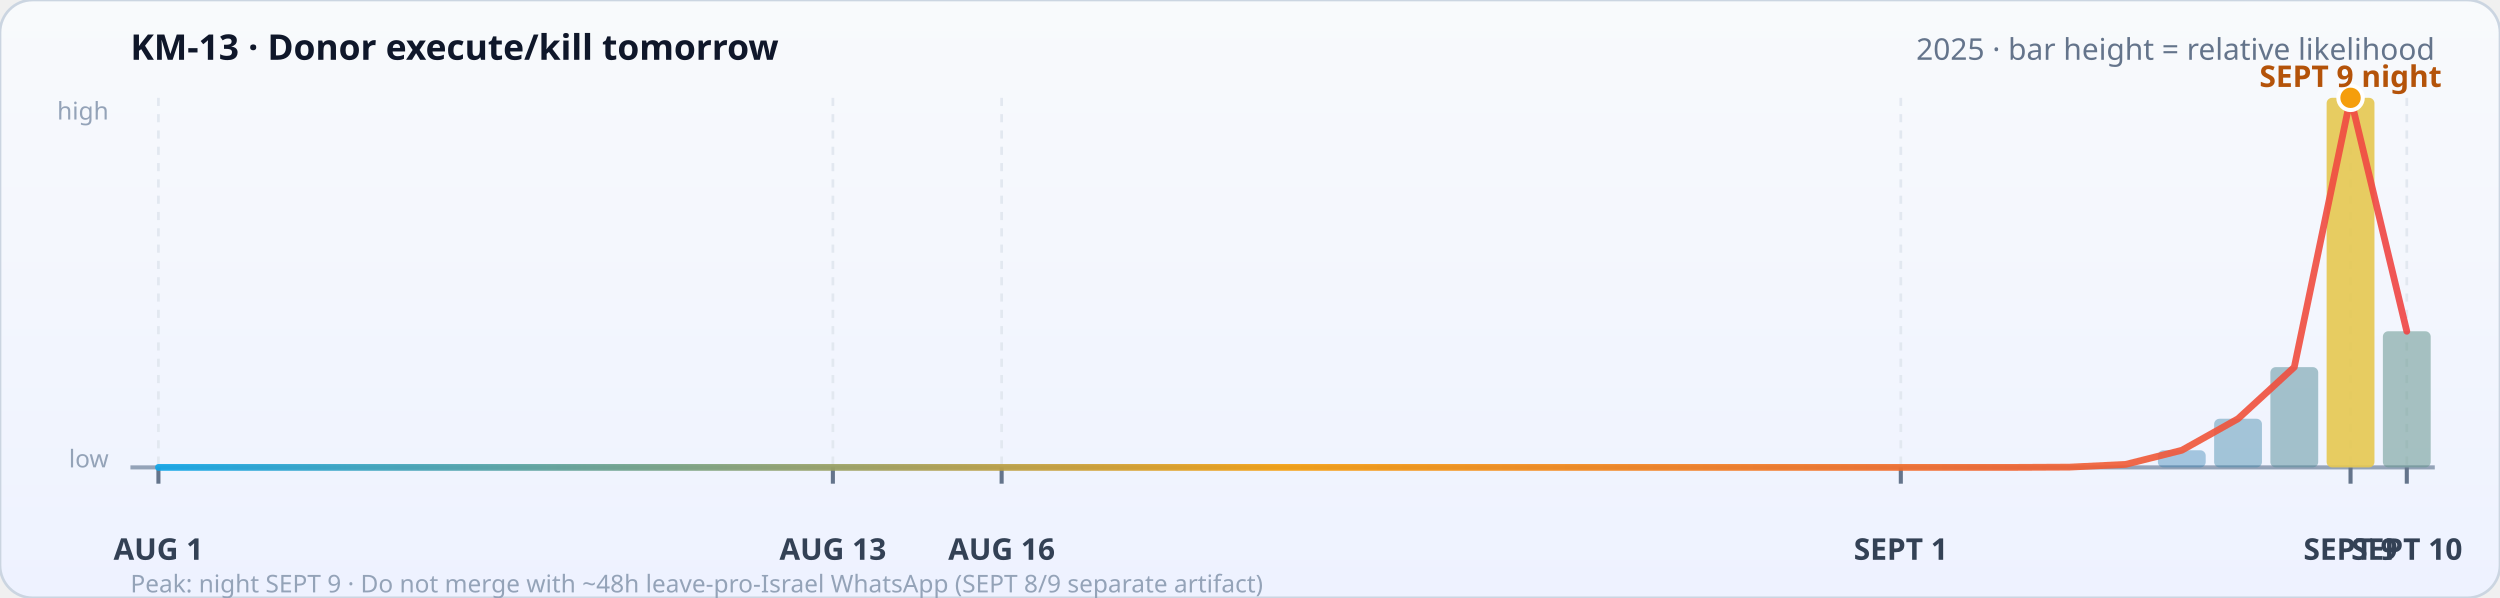
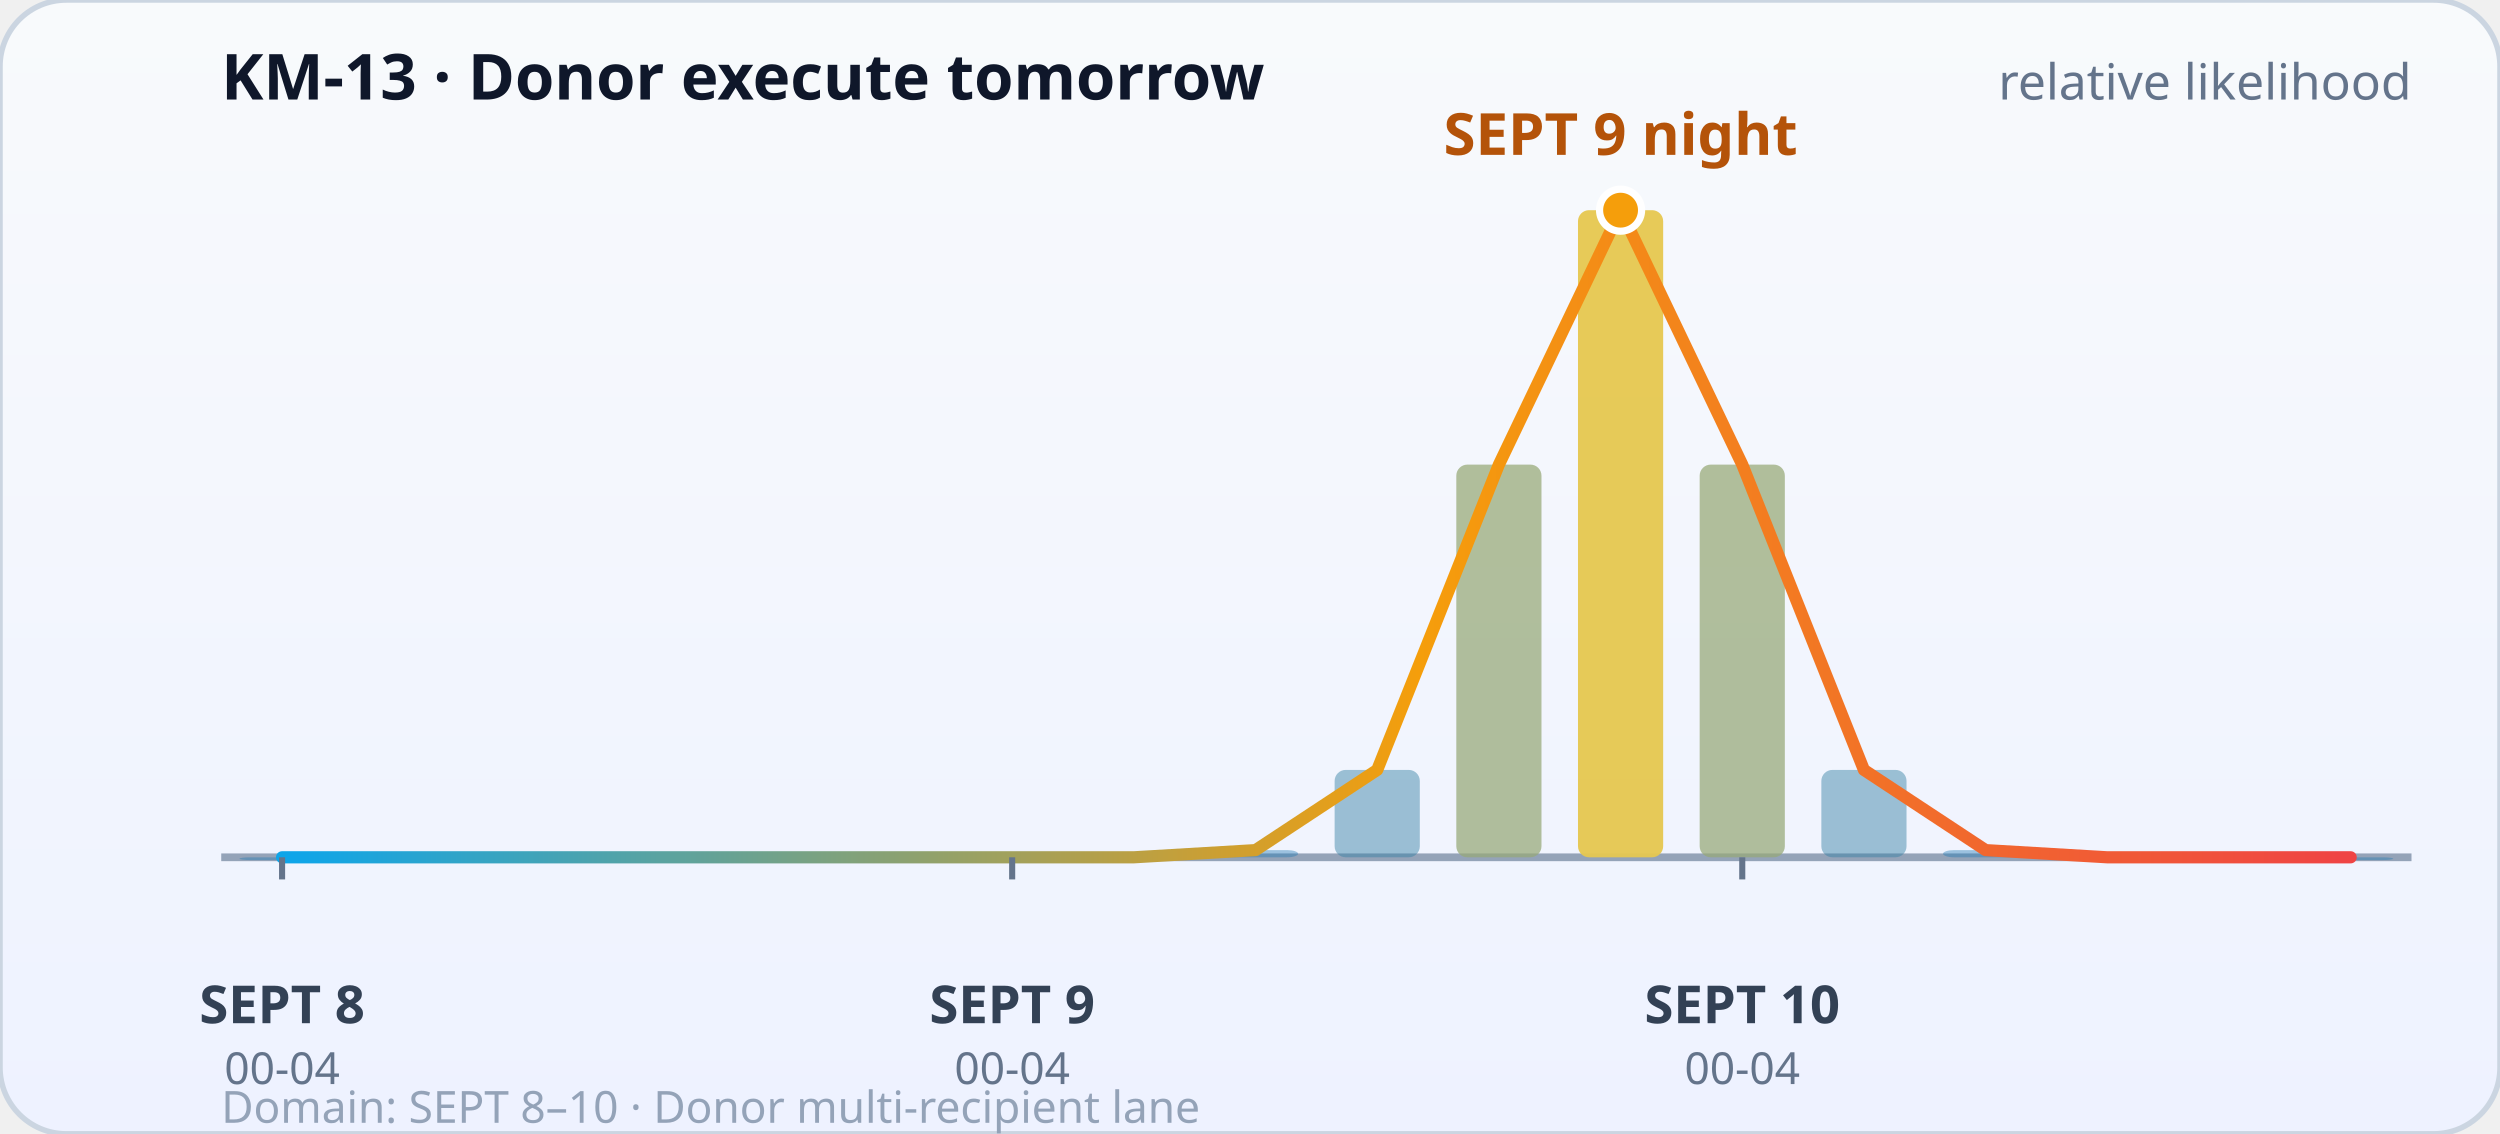
- <svg xmlns="http://www.w3.org/2000/svg" viewBox="0 0 920 220" width="100%" role="img" aria-label="KM-13 · Donor execute/kill tomorrow likelihood timeline">
+ <svg xmlns="http://www.w3.org/2000/svg" viewBox="0 0 452 205" width="452" height="205" role="img" aria-label="KM-13 · Donor execute tomorrow">
  <defs>
-     <linearGradient id="bg13" x1="0" y1="0" x2="0" y2="1">
+     <linearGradient id="bgKM13Donore" x1="0" y1="0" x2="0" y2="1">
      <stop offset="0%" stop-color="#f8fafc" />
      <stop offset="100%" stop-color="#eef2ff" />
    </linearGradient>
-     <linearGradient id="curve13" x1="0" y1="0" x2="1" y2="0">
+     <linearGradient id="cvKM13Donore" x1="0" y1="0" x2="1" y2="0">
      <stop offset="0%" stop-color="#0ea5e9" />
-       <stop offset="50%" stop-color="#f59e0b" />
+       <stop offset="55%" stop-color="#f59e0b" />
      <stop offset="100%" stop-color="#ef4444" />
    </linearGradient>
  </defs>
-   <rect width="920" height="220" rx="12" fill="url(#bg13)" stroke="#cbd5e1" stroke-width="1" />
-   <text x="48" y="22" font-family="system-ui,Segoe UI,sans-serif" font-size="13" font-weight="700" fill="#0f172a">KM-13 · Donor execute/kill tomorrow</text>
-   <text x="896" y="22" text-anchor="end" font-family="system-ui,Segoe UI,sans-serif" font-size="11" fill="#64748b">2025 · bar height = relative likelihood</text>
-   <line x1="48" y1="172" x2="896" y2="172" stroke="#94a3b8" stroke-width="1.5" />
-   <text x="40" y="44" text-anchor="end" font-family="system-ui,Segoe UI,sans-serif" font-size="9" fill="#94a3b8">high</text>
-   <text x="40" y="172" text-anchor="end" font-family="system-ui,Segoe UI,sans-serif" font-size="9" fill="#94a3b8">low</text>
-   <line x1="58.3" y1="172" x2="58.3" y2="178" stroke="#64748b" stroke-width="1.5" />
-   <text x="58.3" y="206" text-anchor="middle" font-family="system-ui,Segoe UI,sans-serif" font-size="11" font-weight="600" fill="#334155">AUG 1</text>
-   <line x1="58.3" y1="36" x2="58.3" y2="172" stroke="#e2e8f0" stroke-width="1" stroke-dasharray="3 3" />
-   <line x1="306.5" y1="172" x2="306.5" y2="178" stroke="#64748b" stroke-width="1.5" />
-   <text x="306.5" y="206" text-anchor="middle" font-family="system-ui,Segoe UI,sans-serif" font-size="11" font-weight="600" fill="#334155">AUG 13</text>
-   <line x1="306.5" y1="36" x2="306.5" y2="172" stroke="#e2e8f0" stroke-width="1" stroke-dasharray="3 3" />
-   <line x1="368.6" y1="172" x2="368.6" y2="178" stroke="#64748b" stroke-width="1.5" />
-   <text x="368.6" y="206" text-anchor="middle" font-family="system-ui,Segoe UI,sans-serif" font-size="11" font-weight="600" fill="#334155">AUG 16</text>
-   <line x1="368.6" y1="36" x2="368.6" y2="172" stroke="#e2e8f0" stroke-width="1" stroke-dasharray="3 3" />
-   <line x1="699.5" y1="172" x2="699.5" y2="178" stroke="#64748b" stroke-width="1.5" />
-   <text x="699.5" y="206" text-anchor="middle" font-family="system-ui,Segoe UI,sans-serif" font-size="11" font-weight="600" fill="#334155">SEPT 1</text>
-   <line x1="699.5" y1="36" x2="699.5" y2="172" stroke="#e2e8f0" stroke-width="1" stroke-dasharray="3 3" />
-   <line x1="865.0" y1="172" x2="865.0" y2="178" stroke="#64748b" stroke-width="1.5" />
-   <text x="865.0" y="206" text-anchor="middle" font-family="system-ui,Segoe UI,sans-serif" font-size="11" font-weight="600" fill="#334155">SEPT 9</text>
-   <line x1="865.0" y1="36" x2="865.0" y2="172" stroke="#e2e8f0" stroke-width="1" stroke-dasharray="3 3" />
-   <line x1="885.7" y1="172" x2="885.7" y2="178" stroke="#64748b" stroke-width="1.5" />
-   <text x="885.7" y="206" text-anchor="middle" font-family="system-ui,Segoe UI,sans-serif" font-size="11" font-weight="600" fill="#334155">SEPT 10</text>
-   <line x1="885.7" y1="36" x2="885.7" y2="172" stroke="#e2e8f0" stroke-width="1" stroke-dasharray="3 3" />
-   <rect x="794.1" y="165.7" width="17.6" height="6.3" rx="2" fill="rgb(39,123,175)" fill-opacity="0.38" />
-   <rect x="814.8" y="154.1" width="17.6" height="17.9" rx="2" fill="rgb(56,130,166)" fill-opacity="0.42" />
-   <rect x="835.5" y="135.1" width="17.6" height="36.9" rx="2" fill="rgb(84,141,152)" fill-opacity="0.50" />
-   <rect x="856.2" y="36.0" width="17.6" height="136.0" rx="2" fill="rgb(230,200,80)" fill-opacity="0.90" />
-   <rect x="876.9" y="121.9" width="17.6" height="50.1" rx="2" fill="rgb(103,149,143)" fill-opacity="0.55" />
-   <path d="M 58.3,172.0 L 79.0,172.0 L 99.7,172.0 L 120.4,172.0 L 141.1,172.0 L 161.8,172.0 L 182.4,172.0 L 203.1,172.0 L 223.8,172.0 L 244.5,172.0 L 265.2,172.0 L 285.9,172.0 L 306.5,172.0 L 327.2,172.0 L 347.9,172.0 L 368.6,172.0 L 389.3,172.0 L 410.0,172.0 L 430.6,172.0 L 451.3,172.0 L 472.0,172.0 L 492.7,172.0 L 513.4,172.0 L 534.0,172.0 L 554.7,172.0 L 575.4,172.0 L 596.1,172.0 L 616.8,172.0 L 637.5,172.0 L 658.1,172.0 L 678.8,172.0 L 699.5,172.0 L 720.2,172.0 L 740.9,172.0 L 761.6,171.9 L 782.2,170.9 L 802.9,165.7 L 823.6,154.1 L 844.3,135.1 L 865.0,36.0 L 885.7,121.9" fill="none" stroke="url(#curve13)" stroke-width="2.5" stroke-linecap="round" stroke-linejoin="round" opacity="0.9" />
-   <circle cx="865.0" cy="36.0" r="4.5" fill="#f59e0b" stroke="#fff" stroke-width="1.5" />
-   <text x="865.0" y="32.0" text-anchor="middle" font-family="system-ui,Segoe UI,sans-serif" font-size="11" font-weight="700" fill="#b45309">SEPT 9 night</text>
-   <text x="48" y="218" font-family="system-ui,Segoe UI,sans-serif" font-size="9" fill="#94a3b8">Peak: night SEPT 9 · Do not merge with ~48h leave-pro-Israel WhatsApp (SEPT 8/9 separate artifact)</text>
+   <rect width="452" height="205" rx="12" fill="url(#bgKM13Donore)" stroke="#cbd5e1" />
+   <text x="40" y="18" font-family="system-ui,Segoe UI,sans-serif" font-size="11.5" font-weight="700" fill="#0f172a">KM-13 · Donor execute tomorrow</text>
+   <text x="436" y="18" text-anchor="end" font-family="system-ui,Segoe UI,sans-serif" font-size="9" fill="#64748b">relative likelihood</text>
+   <line x1="40" y1="155" x2="436" y2="155" stroke="#94a3b8" stroke-width="1.4" />
+   <rect x="43.3" y="155.0" width="15.4" height="0.5" rx="2" fill="rgb(30,120,180)" fill-opacity="0.40" />
+   <rect x="65.3" y="155.0" width="15.4" height="0.5" rx="2" fill="rgb(30,120,180)" fill-opacity="0.40" />
+   <rect x="87.3" y="155.0" width="15.4" height="0.5" rx="2" fill="rgb(30,120,180)" fill-opacity="0.40" />
+   <rect x="109.3" y="155.0" width="15.4" height="0.5" rx="2" fill="rgb(30,120,179)" fill-opacity="0.40" />
+   <rect x="131.3" y="155.0" width="15.4" height="0.5" rx="2" fill="rgb(30,120,179)" fill-opacity="0.40" />
+   <rect x="153.3" y="155.0" width="15.4" height="0.5" rx="2" fill="rgb(30,120,179)" fill-opacity="0.40" />
+   <rect x="175.3" y="155.0" width="15.4" height="0.5" rx="2" fill="rgb(30,120,179)" fill-opacity="0.40" />
+   <rect x="197.3" y="155.0" width="15.4" height="0.5" rx="2" fill="rgb(30,120,179)" fill-opacity="0.40" />
+   <rect x="219.3" y="153.7" width="15.4" height="1.3" rx="2" fill="rgb(32,120,178)" fill-opacity="0.41" />
+   <rect x="241.3" y="139.2" width="15.4" height="15.8" rx="2" fill="rgb(57,130,166)" fill-opacity="0.47" />
+   <rect x="263.3" y="84.0" width="15.4" height="71.0" rx="2" fill="rgb(151,168,119)" fill-opacity="0.73" />
+   <rect x="285.3" y="38.0" width="15.4" height="117.0" rx="2" fill="rgb(230,200,80)" fill-opacity="0.95" />
+   <rect x="307.3" y="84.0" width="15.4" height="71.0" rx="2" fill="rgb(151,168,119)" fill-opacity="0.73" />
+   <rect x="329.3" y="139.2" width="15.4" height="15.8" rx="2" fill="rgb(57,130,166)" fill-opacity="0.47" />
+   <rect x="351.3" y="153.7" width="15.4" height="1.3" rx="2" fill="rgb(32,120,178)" fill-opacity="0.41" />
+   <rect x="373.3" y="155.0" width="15.4" height="0.5" rx="2" fill="rgb(30,120,179)" fill-opacity="0.40" />
+   <rect x="395.3" y="155.0" width="15.4" height="0.5" rx="2" fill="rgb(30,120,179)" fill-opacity="0.40" />
+   <rect x="417.3" y="155.0" width="15.4" height="0.5" rx="2" fill="rgb(30,120,179)" fill-opacity="0.40" />
+   <path d="M 51.0,155.0 L 73.0,155.0 L 95.0,155.0 L 117.0,155.0 L 139.0,155.0 L 161.0,155.0 L 183.0,155.0 L 205.0,155.0 L 227.0,153.7 L 249.0,139.2 L 271.0,84.0 L 293.0,38.0 L 315.0,84.0 L 337.0,139.2 L 359.0,153.7 L 381.0,155.0 L 403.0,155.0 L 425.0,155.0" fill="none" stroke="url(#cvKM13Donore)" stroke-width="2.2" stroke-linecap="round" stroke-linejoin="round" />
+   <circle cx="293.0" cy="38.0" r="3.8" fill="#f59e0b" stroke="#fff" stroke-width="1.3" />
+   <text x="293.0" y="28.0" text-anchor="middle" font-family="system-ui,Segoe UI,sans-serif" font-size="10.5" font-weight="700" fill="#b45309">SEPT 9 night</text>
+   <line x1="51.0" y1="155" x2="51.0" y2="159" stroke="#64748b" stroke-width="1.1" />
+   <text x="51.0" y="185" text-anchor="middle" font-family="system-ui,Segoe UI,sans-serif" font-size="9.5" font-weight="600" fill="#334155">SEPT 8</text>
+   <text x="51.0" y="196" text-anchor="middle" font-family="system-ui,Segoe UI,sans-serif" font-size="8" fill="#64748b">00-04</text>
+   <line x1="183.0" y1="155" x2="183.0" y2="159" stroke="#64748b" stroke-width="1.1" />
+   <text x="183.0" y="185" text-anchor="middle" font-family="system-ui,Segoe UI,sans-serif" font-size="9.5" font-weight="600" fill="#334155">SEPT 9</text>
+   <text x="183.0" y="196" text-anchor="middle" font-family="system-ui,Segoe UI,sans-serif" font-size="8" fill="#64748b">00-04</text>
+   <line x1="315.0" y1="155" x2="315.0" y2="159" stroke="#64748b" stroke-width="1.1" />
+   <text x="315.0" y="185" text-anchor="middle" font-family="system-ui,Segoe UI,sans-serif" font-size="9.5" font-weight="600" fill="#334155">SEPT 10</text>
+   <text x="315.0" y="196" text-anchor="middle" font-family="system-ui,Segoe UI,sans-serif" font-size="8" fill="#64748b">00-04</text>
+   <text x="40" y="203" font-family="system-ui,Segoe UI,sans-serif" font-size="8" fill="#94a3b8">Domain: SEPT 8–10 · Donor multi-recipient lane</text>
</svg>
